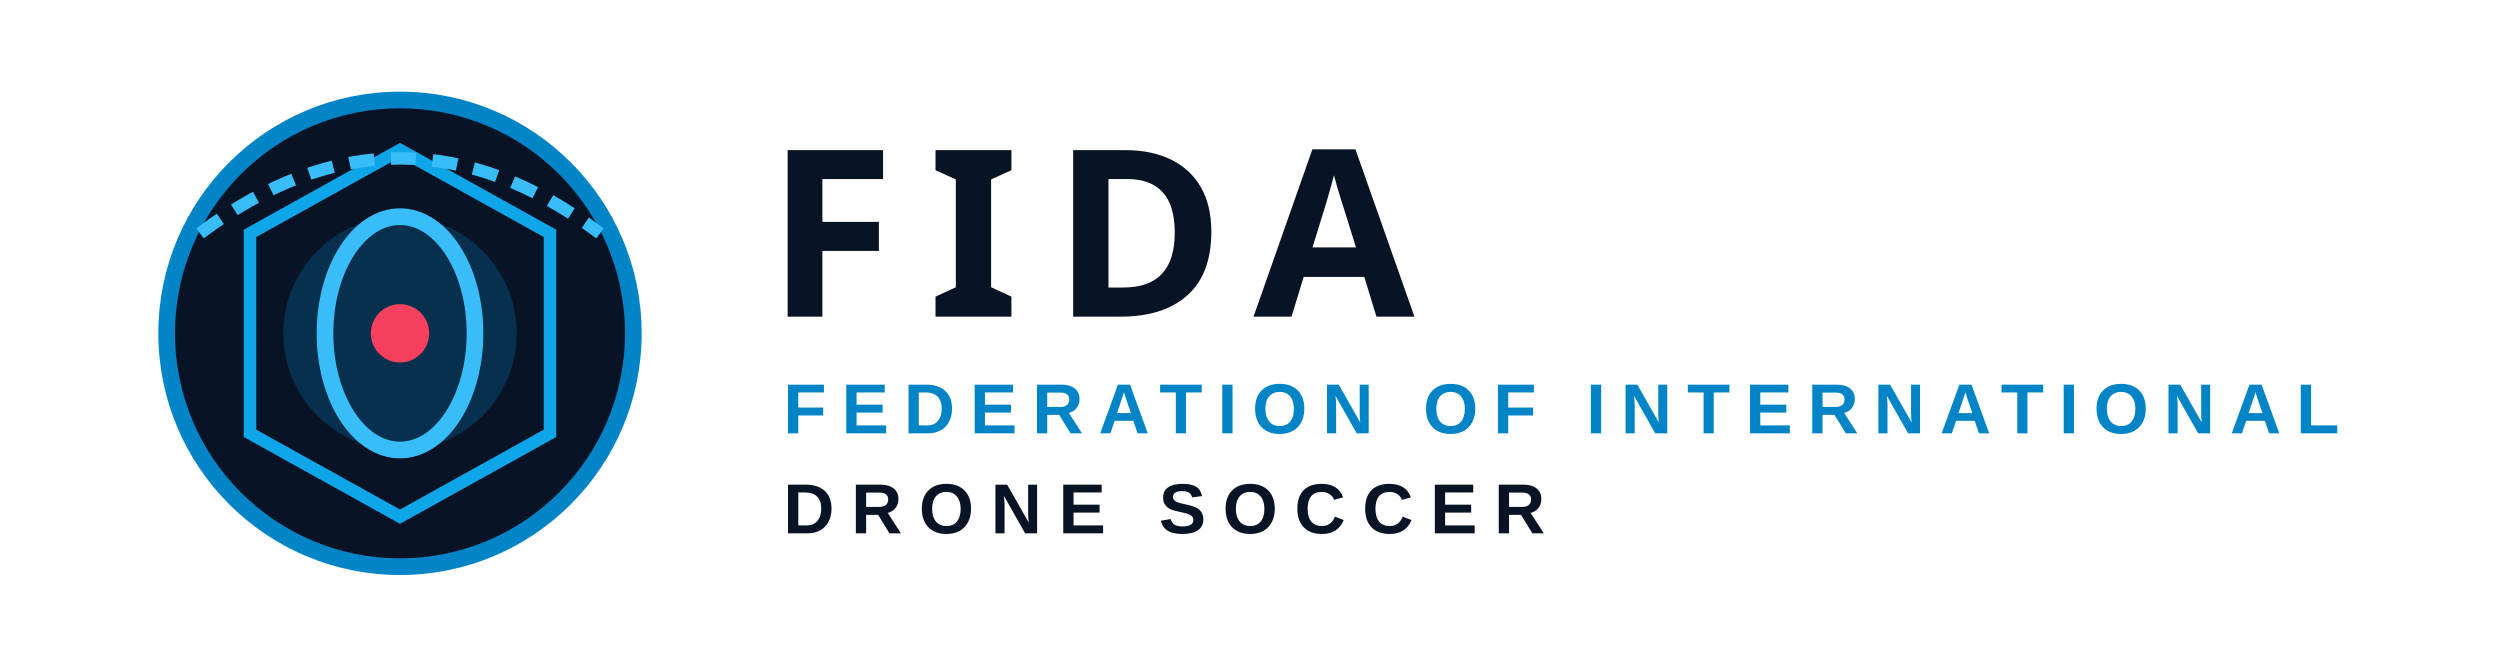
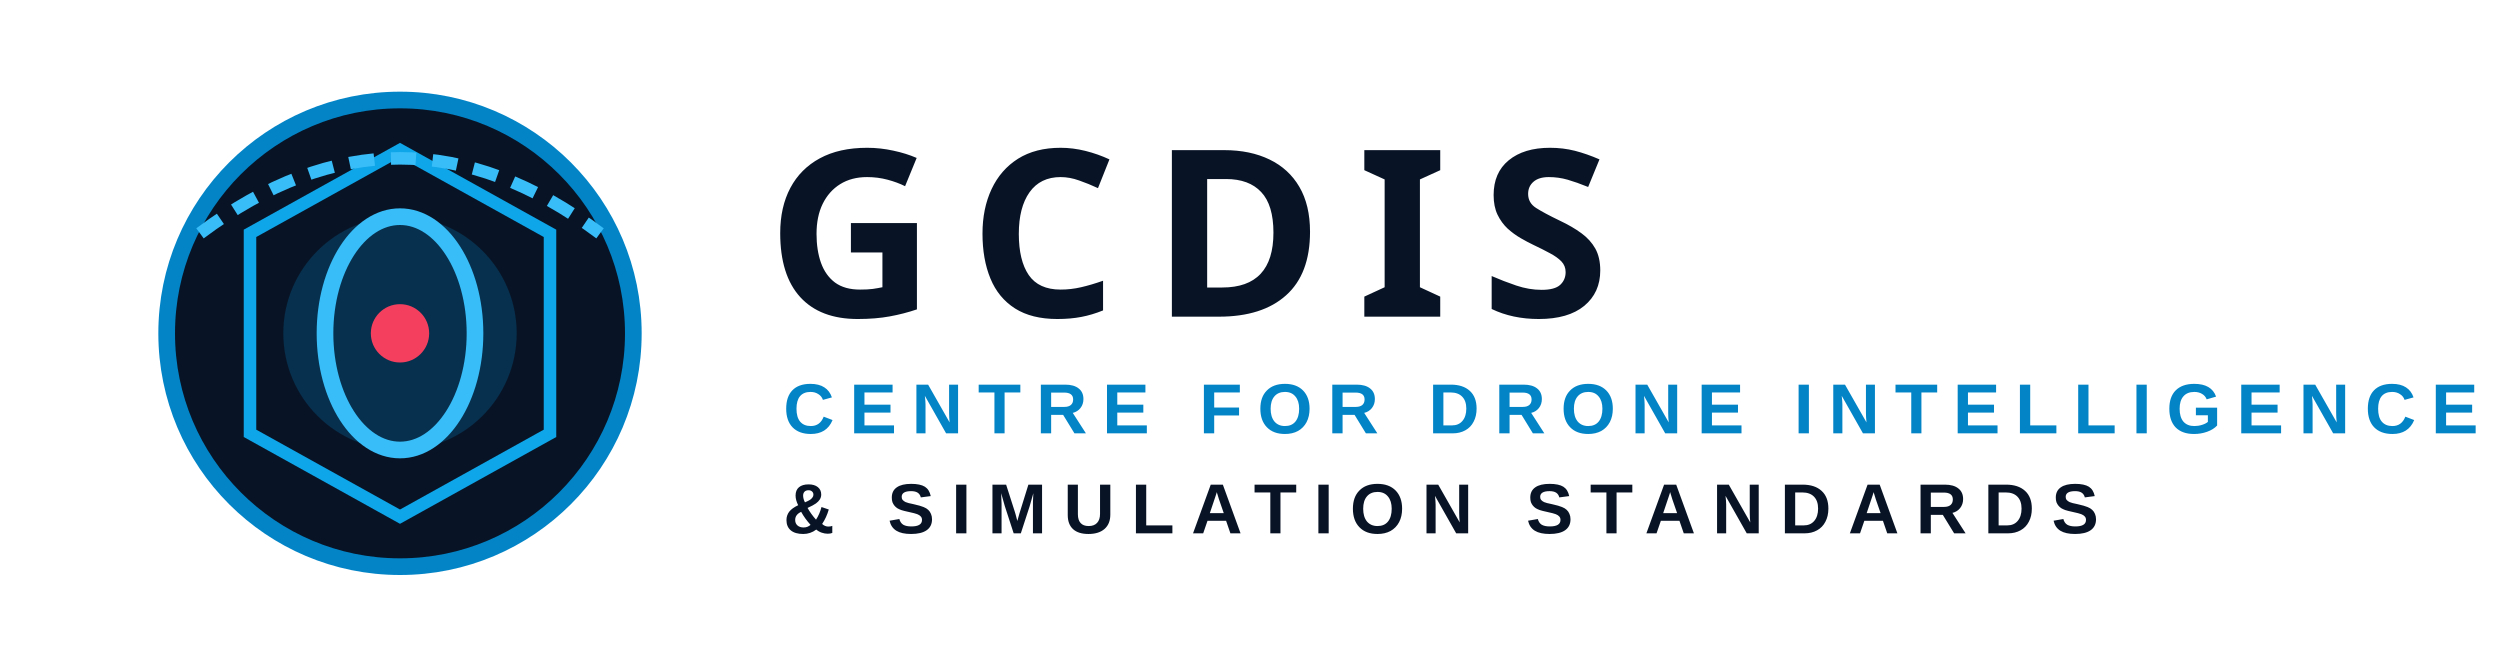
<svg xmlns="http://www.w3.org/2000/svg" viewBox="0 0 300 80" width="100%" height="100%">
  <g transform="translate(18, 10)">
    <circle cx="30" cy="30" r="28" fill="#081426" stroke="#0284c7" stroke-width="2" />
    <polygon points="30,8 48,18 48,42 30,52 12,42 12,18" fill="none" stroke="#0ea5e9" stroke-width="1.5" />
    <circle cx="30" cy="30" r="14" fill="#0284c7" opacity="0.25" />
    <ellipse cx="30" cy="30" rx="9" ry="14" fill="none" stroke="#38bdf8" stroke-width="2" />
    <circle cx="30" cy="30" r="3.5" fill="#f43f5e" />
    <path d="M6 18 Q30 0 54 18" fill="none" stroke="#38bdf8" stroke-width="1.5" stroke-dasharray="3,2" />
  </g>
-   <text x="92" y="38" font-family="Arial Black, Impact, sans-serif" font-size="28" font-weight="900" fill="#081426" letter-spacing="4">FIDA</text>
-   <text x="94" y="52" font-family="Arial, sans-serif" font-size="8.5" font-weight="800" fill="#0284c7" letter-spacing="1.8">FEDERATION OF INTERNATIONAL</text>
-   <text x="94" y="64" font-family="Arial, sans-serif" font-size="8.5" font-weight="800" fill="#081426" letter-spacing="2">DRONE SOCCER</text>
+   <text x="92" y="38" font-family="Arial Black, Impact, sans-serif" font-size="28" font-weight="900" fill="#081426" letter-spacing="4">GCDIS</text>
+   <text x="94" y="52" font-family="Arial, sans-serif" font-size="8.5" font-weight="800" fill="#0284c7" letter-spacing="1.8">CENTRE FOR DRONE INTELLIGENCE</text>
+   <text x="94" y="64" font-family="Arial, sans-serif" font-size="8.5" font-weight="800" fill="#081426" letter-spacing="2">&amp; SIMULATION STANDARDS</text>
</svg>
